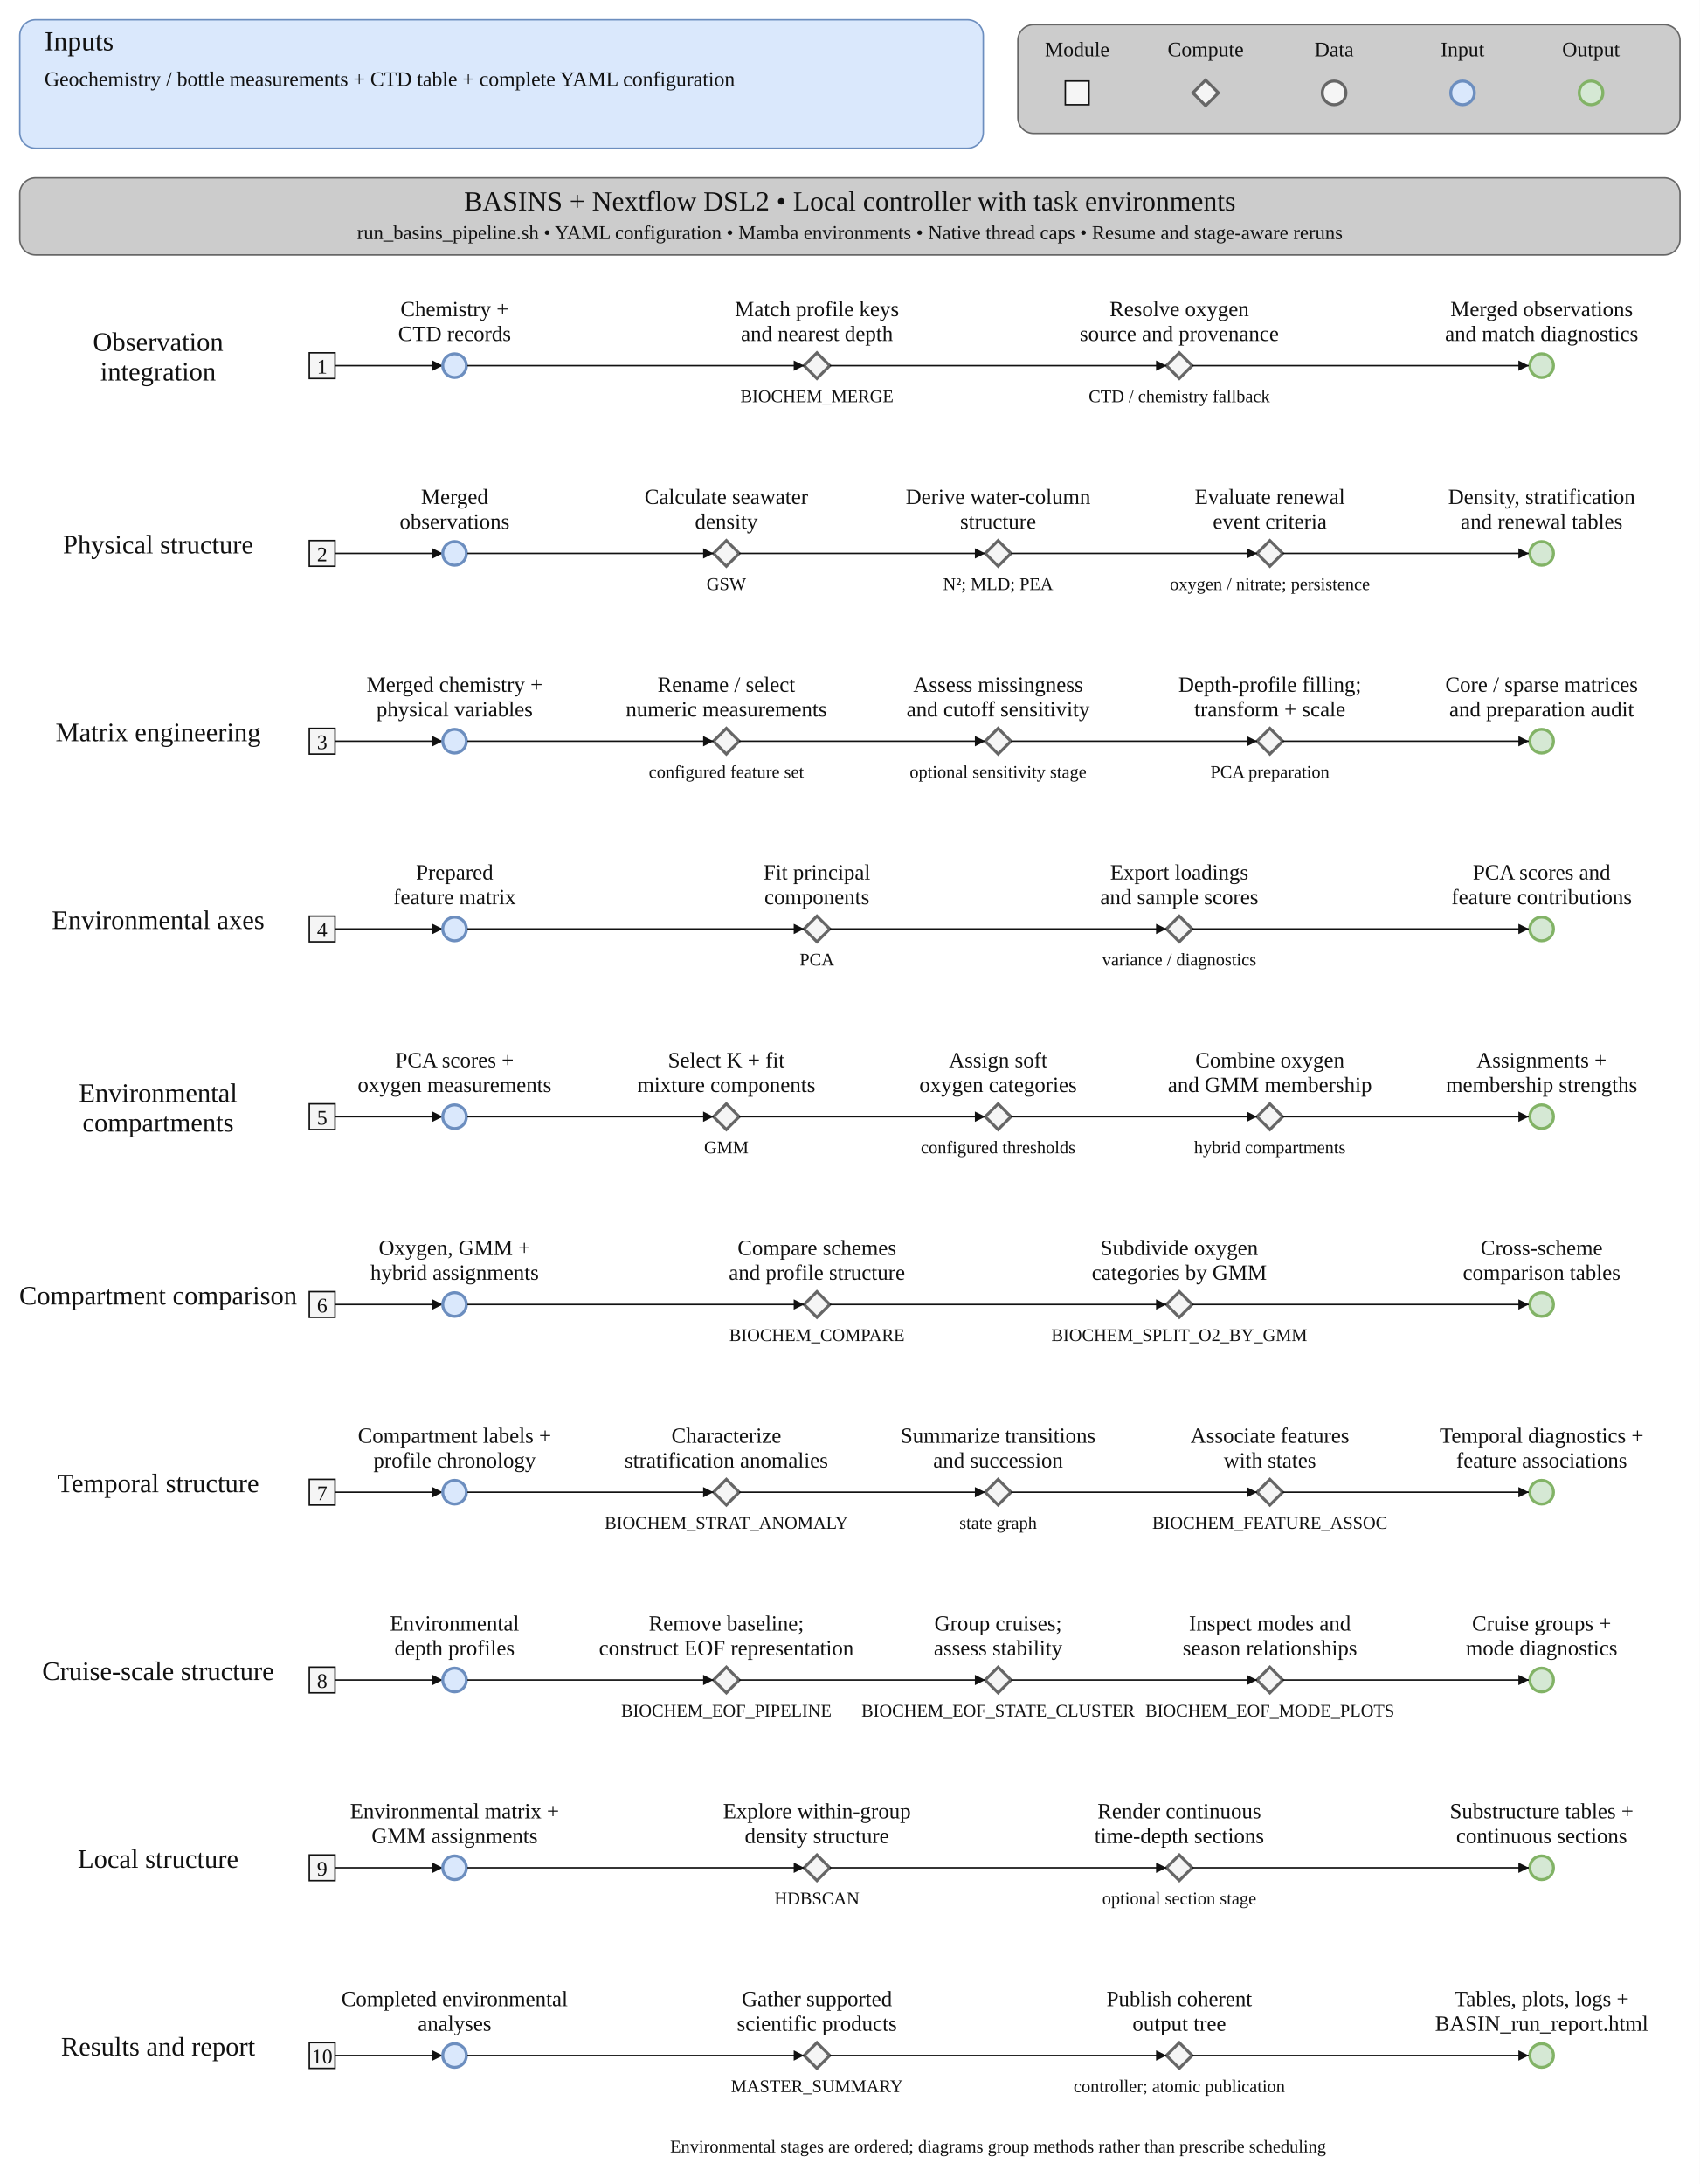
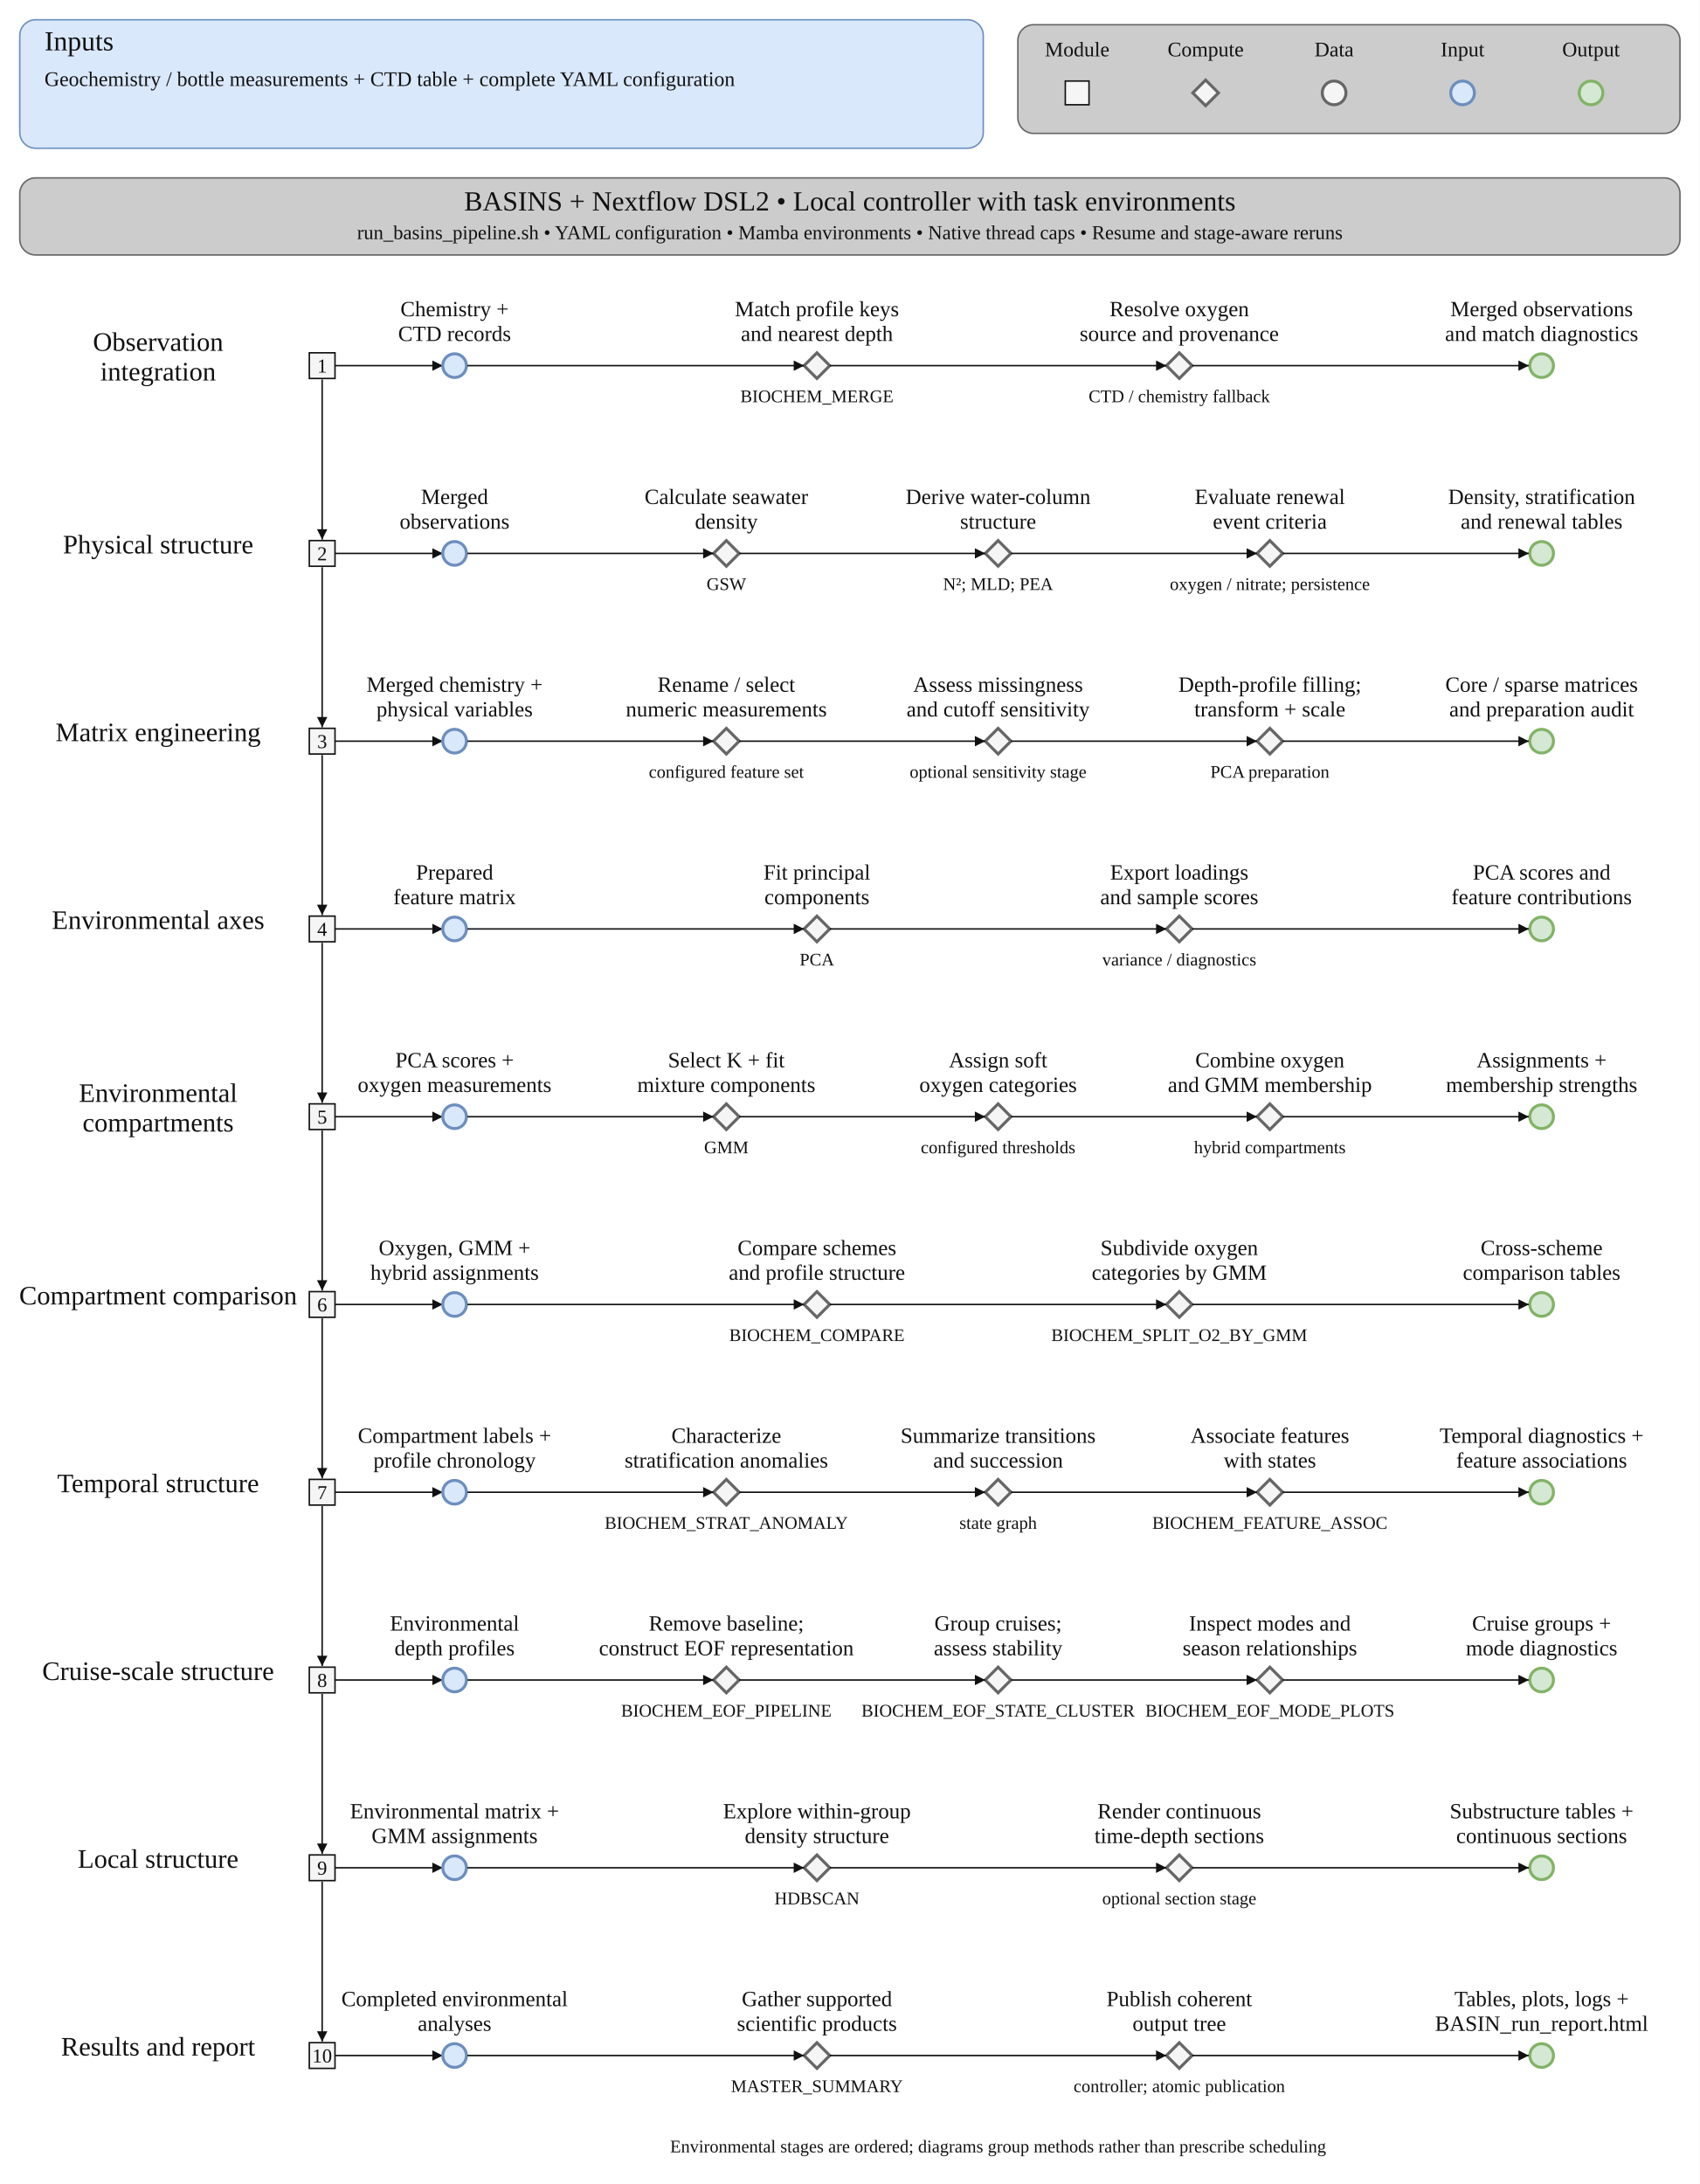
<svg xmlns="http://www.w3.org/2000/svg" width="1720" height="2210" viewBox="0 0 1720 2210" role="img" aria-labelledby="title desc">
  <rect width="100%" height="100%" fill="#ffffff" />
  <defs>
    <marker id="arrow" viewBox="0 0 10 10" refX="10" refY="5" markerWidth="7" markerHeight="7" orient="auto">
      <path d="M0 0 L10 5 L0 10 Z" fill="#111111" />
    </marker>
  </defs>
  <g font-family="Times New Roman, Times, serif" fill="#111111">
    <rect x="20" y="20" width="975" height="130" rx="16" fill="#DAE8FC" stroke="#6C8EBF" stroke-width="1.5" />
    <text x="45" y="51" font-size="28" text-anchor="start">Inputs</text>
    <text x="45" y="87" font-size="21" text-anchor="start">Geochemistry / bottle measurements + CTD table + complete YAML configuration</text>
    <rect x="1030" y="25" width="670" height="110" rx="16" fill="#CCCCCC" stroke="#666666" stroke-width="1.5" />
    <text x="1090" y="57" font-size="21" text-anchor="middle">Module</text>
    <rect x="1078" y="82" width="24" height="24" rx="0" fill="#F5F5F5" stroke="#111111" stroke-width="1.5" />
    <text x="1220" y="57" font-size="21" text-anchor="middle">Compute</text>
    <path d="M1207 94 L1220 81 L1233 94 L1220 107 Z" fill="#f5f5f5" stroke="#666666" stroke-width="3" />
    <text x="1350" y="57" font-size="21" text-anchor="middle">Data</text>
    <circle cx="1350" cy="94" r="12" fill="#F5F5F5" stroke="#666666" stroke-width="3" />
    <text x="1480" y="57" font-size="21" text-anchor="middle">Input</text>
    <circle cx="1480" cy="94" r="12" fill="#DAE8FC" stroke="#6C8EBF" stroke-width="3" />
    <text x="1610" y="57" font-size="21" text-anchor="middle">Output</text>
    <circle cx="1610" cy="94" r="12" fill="#D5E8D4" stroke="#82B366" stroke-width="3" />
    <rect x="20" y="180" width="1680" height="78" rx="16" fill="#CCCCCC" stroke="#666666" stroke-width="1.5" />
    <text x="860" y="213" font-size="28" text-anchor="middle">BASINS + Nextflow DSL2 • Local controller with task environments</text>
    <text x="860" y="242" font-size="20" text-anchor="middle">run_basins_pipeline.sh • YAML configuration • Mamba environments • Native thread caps • Resume and stage-aware reruns</text>
    <text x="160" y="355.0" font-size="27" text-anchor="middle">Observation</text>
    <text x="160" y="385.0" font-size="27" text-anchor="middle">integration</text>
    <rect x="313" y="357.0" width="26" height="26" rx="0" fill="#F5F5F5" stroke="#111111" stroke-width="1.5" />
-     <text x="326" y="378.0" font-size="21" text-anchor="middle">1</text>
+     <text x="326" y="377.0" font-size="20" text-anchor="middle">1</text>
    <path d="M339 370.0 L448 370.0" fill="none" stroke="#111111" stroke-width="1.5" marker-end="url(#arrow)" />
    <circle cx="460.0" cy="370.0" r="12" fill="#DAE8FC" stroke="#6C8EBF" stroke-width="3" />
    <text x="460.0" y="320.0" font-size="22" text-anchor="middle">Chemistry +</text>
    <text x="460.0" y="345.0" font-size="22" text-anchor="middle">CTD records</text>
    <path d="M813.667 370.0 L826.667 357.0 L839.667 370.0 L826.667 383.0 Z" fill="#f5f5f5" stroke="#666666" stroke-width="3" />
    <text x="826.667" y="320.0" font-size="22" text-anchor="middle">Match profile keys</text>
    <text x="826.667" y="345.0" font-size="22" text-anchor="middle">and nearest depth</text>
    <text x="826.667" y="407.0" font-size="18" text-anchor="middle">BIOCHEM_MERGE</text>
    <path d="M1180.333 370.0 L1193.333 357.0 L1206.333 370.0 L1193.333 383.0 Z" fill="#f5f5f5" stroke="#666666" stroke-width="3" />
    <text x="1193.333" y="320.0" font-size="22" text-anchor="middle">Resolve oxygen</text>
    <text x="1193.333" y="345.0" font-size="22" text-anchor="middle">source and provenance</text>
    <text x="1193.333" y="407.0" font-size="18" text-anchor="middle">CTD / chemistry fallback</text>
    <circle cx="1560.0" cy="370.0" r="12" fill="#D5E8D4" stroke="#82B366" stroke-width="3" />
    <text x="1560.0" y="320.0" font-size="22" text-anchor="middle">Merged observations</text>
    <text x="1560.0" y="345.0" font-size="22" text-anchor="middle">and match diagnostics</text>
    <path d="M473.0 370.0 L813.667 370.0" fill="none" stroke="#111111" stroke-width="1.5" marker-end="url(#arrow)" />
    <path d="M839.667 370.0 L1180.333 370.0" fill="none" stroke="#111111" stroke-width="1.5" marker-end="url(#arrow)" />
    <path d="M1206.333 370.0 L1547.0 370.0" fill="none" stroke="#111111" stroke-width="1.5" marker-end="url(#arrow)" />
+     <path d="M326 384.0 L326 546.0" fill="none" stroke="#111111" stroke-width="1.5" marker-end="url(#arrow)" />
    <text x="160" y="560.0" font-size="27" text-anchor="middle">Physical structure</text>
    <rect x="313" y="547.0" width="26" height="26" rx="0" fill="#F5F5F5" stroke="#111111" stroke-width="1.5" />
-     <text x="326" y="568.0" font-size="21" text-anchor="middle">2</text>
+     <text x="326" y="567.0" font-size="20" text-anchor="middle">2</text>
    <path d="M339 560.0 L448 560.0" fill="none" stroke="#111111" stroke-width="1.5" marker-end="url(#arrow)" />
    <circle cx="460.0" cy="560.0" r="12" fill="#DAE8FC" stroke="#6C8EBF" stroke-width="3" />
    <text x="460.0" y="510.0" font-size="22" text-anchor="middle">Merged</text>
    <text x="460.0" y="535.0" font-size="22" text-anchor="middle">observations</text>
    <path d="M722.0 560.0 L735.0 547.0 L748.0 560.0 L735.0 573.0 Z" fill="#f5f5f5" stroke="#666666" stroke-width="3" />
    <text x="735.0" y="510.0" font-size="22" text-anchor="middle">Calculate seawater</text>
    <text x="735.0" y="535.0" font-size="22" text-anchor="middle">density</text>
    <text x="735.0" y="597.0" font-size="18" text-anchor="middle">GSW</text>
    <path d="M997.0 560.0 L1010.0 547.0 L1023.0 560.0 L1010.0 573.0 Z" fill="#f5f5f5" stroke="#666666" stroke-width="3" />
    <text x="1010.0" y="510.0" font-size="22" text-anchor="middle">Derive water-column</text>
    <text x="1010.0" y="535.0" font-size="22" text-anchor="middle">structure</text>
    <text x="1010.0" y="597.0" font-size="18" text-anchor="middle">N²; MLD; PEA</text>
    <path d="M1272.0 560.0 L1285.0 547.0 L1298.0 560.0 L1285.0 573.0 Z" fill="#f5f5f5" stroke="#666666" stroke-width="3" />
    <text x="1285.0" y="510.0" font-size="22" text-anchor="middle">Evaluate renewal</text>
    <text x="1285.0" y="535.0" font-size="22" text-anchor="middle">event criteria</text>
    <text x="1285.0" y="597.0" font-size="18" text-anchor="middle">oxygen / nitrate; persistence</text>
    <circle cx="1560.0" cy="560.0" r="12" fill="#D5E8D4" stroke="#82B366" stroke-width="3" />
    <text x="1560.0" y="510.0" font-size="22" text-anchor="middle">Density, stratification</text>
    <text x="1560.0" y="535.0" font-size="22" text-anchor="middle">and renewal tables</text>
    <path d="M473.0 560.0 L722.0 560.0" fill="none" stroke="#111111" stroke-width="1.5" marker-end="url(#arrow)" />
    <path d="M748.0 560.0 L997.0 560.0" fill="none" stroke="#111111" stroke-width="1.5" marker-end="url(#arrow)" />
    <path d="M1023.0 560.0 L1272.0 560.0" fill="none" stroke="#111111" stroke-width="1.5" marker-end="url(#arrow)" />
    <path d="M1298.0 560.0 L1547.0 560.0" fill="none" stroke="#111111" stroke-width="1.5" marker-end="url(#arrow)" />
+     <path d="M326 574.0 L326 736.0" fill="none" stroke="#111111" stroke-width="1.5" marker-end="url(#arrow)" />
    <text x="160" y="750.0" font-size="27" text-anchor="middle">Matrix engineering</text>
    <rect x="313" y="737.0" width="26" height="26" rx="0" fill="#F5F5F5" stroke="#111111" stroke-width="1.5" />
-     <text x="326" y="758.0" font-size="21" text-anchor="middle">3</text>
+     <text x="326" y="757.0" font-size="20" text-anchor="middle">3</text>
    <path d="M339 750.0 L448 750.0" fill="none" stroke="#111111" stroke-width="1.5" marker-end="url(#arrow)" />
    <circle cx="460.0" cy="750.0" r="12" fill="#DAE8FC" stroke="#6C8EBF" stroke-width="3" />
    <text x="460.0" y="700.0" font-size="22" text-anchor="middle">Merged chemistry +</text>
    <text x="460.0" y="725.0" font-size="22" text-anchor="middle">physical variables</text>
    <path d="M722.0 750.0 L735.0 737.0 L748.0 750.0 L735.0 763.0 Z" fill="#f5f5f5" stroke="#666666" stroke-width="3" />
    <text x="735.0" y="700.0" font-size="22" text-anchor="middle">Rename / select</text>
    <text x="735.0" y="725.0" font-size="22" text-anchor="middle">numeric measurements</text>
    <text x="735.0" y="787.0" font-size="18" text-anchor="middle">configured feature set</text>
    <path d="M997.0 750.0 L1010.0 737.0 L1023.0 750.0 L1010.0 763.0 Z" fill="#f5f5f5" stroke="#666666" stroke-width="3" />
    <text x="1010.0" y="700.0" font-size="22" text-anchor="middle">Assess missingness</text>
    <text x="1010.0" y="725.0" font-size="22" text-anchor="middle">and cutoff sensitivity</text>
    <text x="1010.0" y="787.0" font-size="18" text-anchor="middle">optional sensitivity stage</text>
    <path d="M1272.0 750.0 L1285.0 737.0 L1298.0 750.0 L1285.0 763.0 Z" fill="#f5f5f5" stroke="#666666" stroke-width="3" />
    <text x="1285.0" y="700.0" font-size="22" text-anchor="middle">Depth-profile filling;</text>
    <text x="1285.0" y="725.0" font-size="22" text-anchor="middle">transform + scale</text>
    <text x="1285.0" y="787.0" font-size="18" text-anchor="middle">PCA preparation</text>
    <circle cx="1560.0" cy="750.0" r="12" fill="#D5E8D4" stroke="#82B366" stroke-width="3" />
    <text x="1560.0" y="700.0" font-size="22" text-anchor="middle">Core / sparse matrices</text>
    <text x="1560.0" y="725.0" font-size="22" text-anchor="middle">and preparation audit</text>
    <path d="M473.0 750.0 L722.0 750.0" fill="none" stroke="#111111" stroke-width="1.5" marker-end="url(#arrow)" />
    <path d="M748.0 750.0 L997.0 750.0" fill="none" stroke="#111111" stroke-width="1.5" marker-end="url(#arrow)" />
    <path d="M1023.0 750.0 L1272.0 750.0" fill="none" stroke="#111111" stroke-width="1.5" marker-end="url(#arrow)" />
    <path d="M1298.0 750.0 L1547.0 750.0" fill="none" stroke="#111111" stroke-width="1.5" marker-end="url(#arrow)" />
+     <path d="M326 764.0 L326 926.0" fill="none" stroke="#111111" stroke-width="1.5" marker-end="url(#arrow)" />
    <text x="160" y="940.0" font-size="27" text-anchor="middle">Environmental axes</text>
    <rect x="313" y="927.0" width="26" height="26" rx="0" fill="#F5F5F5" stroke="#111111" stroke-width="1.5" />
-     <text x="326" y="948.0" font-size="21" text-anchor="middle">4</text>
+     <text x="326" y="947.0" font-size="20" text-anchor="middle">4</text>
    <path d="M339 940.0 L448 940.0" fill="none" stroke="#111111" stroke-width="1.5" marker-end="url(#arrow)" />
    <circle cx="460.0" cy="940.0" r="12" fill="#DAE8FC" stroke="#6C8EBF" stroke-width="3" />
    <text x="460.0" y="890.0" font-size="22" text-anchor="middle">Prepared</text>
    <text x="460.0" y="915.0" font-size="22" text-anchor="middle">feature matrix</text>
    <path d="M813.667 940.0 L826.667 927.0 L839.667 940.0 L826.667 953.0 Z" fill="#f5f5f5" stroke="#666666" stroke-width="3" />
    <text x="826.667" y="890.0" font-size="22" text-anchor="middle">Fit principal</text>
    <text x="826.667" y="915.0" font-size="22" text-anchor="middle">components</text>
    <text x="826.667" y="977.0" font-size="18" text-anchor="middle">PCA</text>
    <path d="M1180.333 940.0 L1193.333 927.0 L1206.333 940.0 L1193.333 953.0 Z" fill="#f5f5f5" stroke="#666666" stroke-width="3" />
    <text x="1193.333" y="890.0" font-size="22" text-anchor="middle">Export loadings</text>
    <text x="1193.333" y="915.0" font-size="22" text-anchor="middle">and sample scores</text>
    <text x="1193.333" y="977.0" font-size="18" text-anchor="middle">variance / diagnostics</text>
    <circle cx="1560.0" cy="940.0" r="12" fill="#D5E8D4" stroke="#82B366" stroke-width="3" />
    <text x="1560.0" y="890.0" font-size="22" text-anchor="middle">PCA scores and</text>
    <text x="1560.0" y="915.0" font-size="22" text-anchor="middle">feature contributions</text>
    <path d="M473.0 940.0 L813.667 940.0" fill="none" stroke="#111111" stroke-width="1.5" marker-end="url(#arrow)" />
    <path d="M839.667 940.0 L1180.333 940.0" fill="none" stroke="#111111" stroke-width="1.5" marker-end="url(#arrow)" />
    <path d="M1206.333 940.0 L1547.0 940.0" fill="none" stroke="#111111" stroke-width="1.5" marker-end="url(#arrow)" />
+     <path d="M326 954.0 L326 1116.0" fill="none" stroke="#111111" stroke-width="1.5" marker-end="url(#arrow)" />
    <text x="160" y="1115.0" font-size="27" text-anchor="middle">Environmental</text>
    <text x="160" y="1145.0" font-size="27" text-anchor="middle">compartments</text>
    <rect x="313" y="1117.0" width="26" height="26" rx="0" fill="#F5F5F5" stroke="#111111" stroke-width="1.5" />
-     <text x="326" y="1138.0" font-size="21" text-anchor="middle">5</text>
+     <text x="326" y="1137.0" font-size="20" text-anchor="middle">5</text>
    <path d="M339 1130.0 L448 1130.0" fill="none" stroke="#111111" stroke-width="1.5" marker-end="url(#arrow)" />
    <circle cx="460.0" cy="1130.0" r="12" fill="#DAE8FC" stroke="#6C8EBF" stroke-width="3" />
    <text x="460.0" y="1080.0" font-size="22" text-anchor="middle">PCA scores +</text>
    <text x="460.0" y="1105.0" font-size="22" text-anchor="middle">oxygen measurements</text>
    <path d="M722.0 1130.0 L735.0 1117.0 L748.0 1130.0 L735.0 1143.0 Z" fill="#f5f5f5" stroke="#666666" stroke-width="3" />
    <text x="735.0" y="1080.0" font-size="22" text-anchor="middle">Select K + fit</text>
    <text x="735.0" y="1105.0" font-size="22" text-anchor="middle">mixture components</text>
    <text x="735.0" y="1167.0" font-size="18" text-anchor="middle">GMM</text>
    <path d="M997.0 1130.0 L1010.0 1117.0 L1023.0 1130.0 L1010.0 1143.0 Z" fill="#f5f5f5" stroke="#666666" stroke-width="3" />
    <text x="1010.0" y="1080.0" font-size="22" text-anchor="middle">Assign soft</text>
    <text x="1010.0" y="1105.0" font-size="22" text-anchor="middle">oxygen categories</text>
    <text x="1010.0" y="1167.0" font-size="18" text-anchor="middle">configured thresholds</text>
    <path d="M1272.0 1130.0 L1285.0 1117.0 L1298.0 1130.0 L1285.0 1143.0 Z" fill="#f5f5f5" stroke="#666666" stroke-width="3" />
    <text x="1285.0" y="1080.0" font-size="22" text-anchor="middle">Combine oxygen</text>
    <text x="1285.0" y="1105.0" font-size="22" text-anchor="middle">and GMM membership</text>
    <text x="1285.0" y="1167.0" font-size="18" text-anchor="middle">hybrid compartments</text>
    <circle cx="1560.0" cy="1130.0" r="12" fill="#D5E8D4" stroke="#82B366" stroke-width="3" />
    <text x="1560.0" y="1080.0" font-size="22" text-anchor="middle">Assignments +</text>
    <text x="1560.0" y="1105.0" font-size="22" text-anchor="middle">membership strengths</text>
    <path d="M473.0 1130.0 L722.0 1130.0" fill="none" stroke="#111111" stroke-width="1.5" marker-end="url(#arrow)" />
    <path d="M748.0 1130.0 L997.0 1130.0" fill="none" stroke="#111111" stroke-width="1.5" marker-end="url(#arrow)" />
    <path d="M1023.0 1130.0 L1272.0 1130.0" fill="none" stroke="#111111" stroke-width="1.5" marker-end="url(#arrow)" />
    <path d="M1298.0 1130.0 L1547.0 1130.0" fill="none" stroke="#111111" stroke-width="1.5" marker-end="url(#arrow)" />
+     <path d="M326 1144.0 L326 1306.0" fill="none" stroke="#111111" stroke-width="1.5" marker-end="url(#arrow)" />
    <text x="160" y="1320.0" font-size="27" text-anchor="middle">Compartment comparison</text>
    <rect x="313" y="1307.0" width="26" height="26" rx="0" fill="#F5F5F5" stroke="#111111" stroke-width="1.5" />
-     <text x="326" y="1328.0" font-size="21" text-anchor="middle">6</text>
+     <text x="326" y="1327.0" font-size="20" text-anchor="middle">6</text>
    <path d="M339 1320.0 L448 1320.0" fill="none" stroke="#111111" stroke-width="1.5" marker-end="url(#arrow)" />
    <circle cx="460.0" cy="1320.0" r="12" fill="#DAE8FC" stroke="#6C8EBF" stroke-width="3" />
    <text x="460.0" y="1270.0" font-size="22" text-anchor="middle">Oxygen, GMM +</text>
    <text x="460.0" y="1295.0" font-size="22" text-anchor="middle">hybrid assignments</text>
    <path d="M813.667 1320.0 L826.667 1307.0 L839.667 1320.0 L826.667 1333.0 Z" fill="#f5f5f5" stroke="#666666" stroke-width="3" />
    <text x="826.667" y="1270.0" font-size="22" text-anchor="middle">Compare schemes</text>
    <text x="826.667" y="1295.0" font-size="22" text-anchor="middle">and profile structure</text>
    <text x="826.667" y="1357.0" font-size="18" text-anchor="middle">BIOCHEM_COMPARE</text>
    <path d="M1180.333 1320.0 L1193.333 1307.0 L1206.333 1320.0 L1193.333 1333.0 Z" fill="#f5f5f5" stroke="#666666" stroke-width="3" />
    <text x="1193.333" y="1270.0" font-size="22" text-anchor="middle">Subdivide oxygen</text>
    <text x="1193.333" y="1295.0" font-size="22" text-anchor="middle">categories by GMM</text>
    <text x="1193.333" y="1357.0" font-size="18" text-anchor="middle">BIOCHEM_SPLIT_O2_BY_GMM</text>
    <circle cx="1560.0" cy="1320.0" r="12" fill="#D5E8D4" stroke="#82B366" stroke-width="3" />
    <text x="1560.0" y="1270.0" font-size="22" text-anchor="middle">Cross-scheme</text>
    <text x="1560.0" y="1295.0" font-size="22" text-anchor="middle">comparison tables</text>
    <path d="M473.0 1320.0 L813.667 1320.0" fill="none" stroke="#111111" stroke-width="1.5" marker-end="url(#arrow)" />
    <path d="M839.667 1320.0 L1180.333 1320.0" fill="none" stroke="#111111" stroke-width="1.5" marker-end="url(#arrow)" />
    <path d="M1206.333 1320.0 L1547.0 1320.0" fill="none" stroke="#111111" stroke-width="1.5" marker-end="url(#arrow)" />
+     <path d="M326 1334.0 L326 1496.0" fill="none" stroke="#111111" stroke-width="1.5" marker-end="url(#arrow)" />
    <text x="160" y="1510.0" font-size="27" text-anchor="middle">Temporal structure</text>
    <rect x="313" y="1497.0" width="26" height="26" rx="0" fill="#F5F5F5" stroke="#111111" stroke-width="1.5" />
-     <text x="326" y="1518.0" font-size="21" text-anchor="middle">7</text>
+     <text x="326" y="1517.0" font-size="20" text-anchor="middle">7</text>
    <path d="M339 1510.0 L448 1510.0" fill="none" stroke="#111111" stroke-width="1.5" marker-end="url(#arrow)" />
    <circle cx="460.0" cy="1510.0" r="12" fill="#DAE8FC" stroke="#6C8EBF" stroke-width="3" />
    <text x="460.0" y="1460.0" font-size="22" text-anchor="middle">Compartment labels +</text>
    <text x="460.0" y="1485.0" font-size="22" text-anchor="middle">profile chronology</text>
    <path d="M722.0 1510.0 L735.0 1497.0 L748.0 1510.0 L735.0 1523.0 Z" fill="#f5f5f5" stroke="#666666" stroke-width="3" />
    <text x="735.0" y="1460.0" font-size="22" text-anchor="middle">Characterize</text>
    <text x="735.0" y="1485.0" font-size="22" text-anchor="middle">stratification anomalies</text>
    <text x="735.0" y="1547.0" font-size="18" text-anchor="middle">BIOCHEM_STRAT_ANOMALY</text>
    <path d="M997.0 1510.0 L1010.0 1497.0 L1023.0 1510.0 L1010.0 1523.0 Z" fill="#f5f5f5" stroke="#666666" stroke-width="3" />
    <text x="1010.0" y="1460.0" font-size="22" text-anchor="middle">Summarize transitions</text>
    <text x="1010.0" y="1485.0" font-size="22" text-anchor="middle">and succession</text>
    <text x="1010.0" y="1547.0" font-size="18" text-anchor="middle">state graph</text>
    <path d="M1272.0 1510.0 L1285.0 1497.0 L1298.0 1510.0 L1285.0 1523.0 Z" fill="#f5f5f5" stroke="#666666" stroke-width="3" />
    <text x="1285.0" y="1460.0" font-size="22" text-anchor="middle">Associate features</text>
    <text x="1285.0" y="1485.0" font-size="22" text-anchor="middle">with states</text>
    <text x="1285.0" y="1547.0" font-size="18" text-anchor="middle">BIOCHEM_FEATURE_ASSOC</text>
    <circle cx="1560.0" cy="1510.0" r="12" fill="#D5E8D4" stroke="#82B366" stroke-width="3" />
    <text x="1560.0" y="1460.0" font-size="22" text-anchor="middle">Temporal diagnostics +</text>
    <text x="1560.0" y="1485.0" font-size="22" text-anchor="middle">feature associations</text>
    <path d="M473.0 1510.0 L722.0 1510.0" fill="none" stroke="#111111" stroke-width="1.5" marker-end="url(#arrow)" />
    <path d="M748.0 1510.0 L997.0 1510.0" fill="none" stroke="#111111" stroke-width="1.5" marker-end="url(#arrow)" />
    <path d="M1023.0 1510.0 L1272.0 1510.0" fill="none" stroke="#111111" stroke-width="1.5" marker-end="url(#arrow)" />
    <path d="M1298.0 1510.0 L1547.0 1510.0" fill="none" stroke="#111111" stroke-width="1.5" marker-end="url(#arrow)" />
+     <path d="M326 1524.0 L326 1686.0" fill="none" stroke="#111111" stroke-width="1.5" marker-end="url(#arrow)" />
    <text x="160" y="1700.0" font-size="27" text-anchor="middle">Cruise-scale structure</text>
    <rect x="313" y="1687.0" width="26" height="26" rx="0" fill="#F5F5F5" stroke="#111111" stroke-width="1.5" />
-     <text x="326" y="1708.0" font-size="21" text-anchor="middle">8</text>
+     <text x="326" y="1707.0" font-size="20" text-anchor="middle">8</text>
    <path d="M339 1700.0 L448 1700.0" fill="none" stroke="#111111" stroke-width="1.5" marker-end="url(#arrow)" />
    <circle cx="460.0" cy="1700.0" r="12" fill="#DAE8FC" stroke="#6C8EBF" stroke-width="3" />
    <text x="460.0" y="1650.0" font-size="22" text-anchor="middle">Environmental</text>
    <text x="460.0" y="1675.0" font-size="22" text-anchor="middle">depth profiles</text>
    <path d="M722.0 1700.0 L735.0 1687.0 L748.0 1700.0 L735.0 1713.0 Z" fill="#f5f5f5" stroke="#666666" stroke-width="3" />
    <text x="735.0" y="1650.0" font-size="22" text-anchor="middle">Remove baseline;</text>
    <text x="735.0" y="1675.0" font-size="22" text-anchor="middle">construct EOF representation</text>
    <text x="735.0" y="1737.0" font-size="18" text-anchor="middle">BIOCHEM_EOF_PIPELINE</text>
    <path d="M997.0 1700.0 L1010.0 1687.0 L1023.0 1700.0 L1010.0 1713.0 Z" fill="#f5f5f5" stroke="#666666" stroke-width="3" />
    <text x="1010.0" y="1650.0" font-size="22" text-anchor="middle">Group cruises;</text>
    <text x="1010.0" y="1675.0" font-size="22" text-anchor="middle">assess stability</text>
    <text x="1010.0" y="1737.0" font-size="18" text-anchor="middle">BIOCHEM_EOF_STATE_CLUSTER</text>
    <path d="M1272.0 1700.0 L1285.0 1687.0 L1298.0 1700.0 L1285.0 1713.0 Z" fill="#f5f5f5" stroke="#666666" stroke-width="3" />
    <text x="1285.0" y="1650.0" font-size="22" text-anchor="middle">Inspect modes and</text>
    <text x="1285.0" y="1675.0" font-size="22" text-anchor="middle">season relationships</text>
    <text x="1285.0" y="1737.0" font-size="18" text-anchor="middle">BIOCHEM_EOF_MODE_PLOTS</text>
    <circle cx="1560.0" cy="1700.0" r="12" fill="#D5E8D4" stroke="#82B366" stroke-width="3" />
    <text x="1560.0" y="1650.0" font-size="22" text-anchor="middle">Cruise groups +</text>
    <text x="1560.0" y="1675.0" font-size="22" text-anchor="middle">mode diagnostics</text>
    <path d="M473.0 1700.0 L722.0 1700.0" fill="none" stroke="#111111" stroke-width="1.5" marker-end="url(#arrow)" />
    <path d="M748.0 1700.0 L997.0 1700.0" fill="none" stroke="#111111" stroke-width="1.5" marker-end="url(#arrow)" />
    <path d="M1023.0 1700.0 L1272.0 1700.0" fill="none" stroke="#111111" stroke-width="1.5" marker-end="url(#arrow)" />
    <path d="M1298.0 1700.0 L1547.0 1700.0" fill="none" stroke="#111111" stroke-width="1.5" marker-end="url(#arrow)" />
+     <path d="M326 1714.0 L326 1876.0" fill="none" stroke="#111111" stroke-width="1.5" marker-end="url(#arrow)" />
    <text x="160" y="1890.0" font-size="27" text-anchor="middle">Local structure</text>
    <rect x="313" y="1877.0" width="26" height="26" rx="0" fill="#F5F5F5" stroke="#111111" stroke-width="1.5" />
-     <text x="326" y="1898.0" font-size="21" text-anchor="middle">9</text>
+     <text x="326" y="1897.0" font-size="20" text-anchor="middle">9</text>
    <path d="M339 1890.0 L448 1890.0" fill="none" stroke="#111111" stroke-width="1.5" marker-end="url(#arrow)" />
    <circle cx="460.0" cy="1890.0" r="12" fill="#DAE8FC" stroke="#6C8EBF" stroke-width="3" />
    <text x="460.0" y="1840.0" font-size="22" text-anchor="middle">Environmental matrix +</text>
    <text x="460.0" y="1865.0" font-size="22" text-anchor="middle">GMM assignments</text>
    <path d="M813.667 1890.0 L826.667 1877.0 L839.667 1890.0 L826.667 1903.0 Z" fill="#f5f5f5" stroke="#666666" stroke-width="3" />
    <text x="826.667" y="1840.0" font-size="22" text-anchor="middle">Explore within-group</text>
    <text x="826.667" y="1865.0" font-size="22" text-anchor="middle">density structure</text>
    <text x="826.667" y="1927.0" font-size="18" text-anchor="middle">HDBSCAN</text>
    <path d="M1180.333 1890.0 L1193.333 1877.0 L1206.333 1890.0 L1193.333 1903.0 Z" fill="#f5f5f5" stroke="#666666" stroke-width="3" />
    <text x="1193.333" y="1840.0" font-size="22" text-anchor="middle">Render continuous</text>
    <text x="1193.333" y="1865.0" font-size="22" text-anchor="middle">time-depth sections</text>
    <text x="1193.333" y="1927.0" font-size="18" text-anchor="middle">optional section stage</text>
    <circle cx="1560.0" cy="1890.0" r="12" fill="#D5E8D4" stroke="#82B366" stroke-width="3" />
    <text x="1560.0" y="1840.0" font-size="22" text-anchor="middle">Substructure tables +</text>
    <text x="1560.0" y="1865.0" font-size="22" text-anchor="middle">continuous sections</text>
    <path d="M473.0 1890.0 L813.667 1890.0" fill="none" stroke="#111111" stroke-width="1.5" marker-end="url(#arrow)" />
    <path d="M839.667 1890.0 L1180.333 1890.0" fill="none" stroke="#111111" stroke-width="1.5" marker-end="url(#arrow)" />
    <path d="M1206.333 1890.0 L1547.0 1890.0" fill="none" stroke="#111111" stroke-width="1.5" marker-end="url(#arrow)" />
+     <path d="M326 1904.0 L326 2066.0" fill="none" stroke="#111111" stroke-width="1.5" marker-end="url(#arrow)" />
    <text x="160" y="2080.0" font-size="27" text-anchor="middle">Results and report</text>
    <rect x="313" y="2067.0" width="26" height="26" rx="0" fill="#F5F5F5" stroke="#111111" stroke-width="1.5" />
-     <text x="326" y="2088.0" font-size="21" text-anchor="middle">10</text>
+     <text x="326" y="2087.0" font-size="20" text-anchor="middle">10</text>
    <path d="M339 2080.0 L448 2080.0" fill="none" stroke="#111111" stroke-width="1.5" marker-end="url(#arrow)" />
    <circle cx="460.0" cy="2080.0" r="12" fill="#DAE8FC" stroke="#6C8EBF" stroke-width="3" />
    <text x="460.0" y="2030.0" font-size="22" text-anchor="middle">Completed environmental</text>
    <text x="460.0" y="2055.0" font-size="22" text-anchor="middle">analyses</text>
    <path d="M813.667 2080.0 L826.667 2067.0 L839.667 2080.0 L826.667 2093.0 Z" fill="#f5f5f5" stroke="#666666" stroke-width="3" />
    <text x="826.667" y="2030.0" font-size="22" text-anchor="middle">Gather supported</text>
    <text x="826.667" y="2055.0" font-size="22" text-anchor="middle">scientific products</text>
    <text x="826.667" y="2117.0" font-size="18" text-anchor="middle">MASTER_SUMMARY</text>
    <path d="M1180.333 2080.0 L1193.333 2067.0 L1206.333 2080.0 L1193.333 2093.0 Z" fill="#f5f5f5" stroke="#666666" stroke-width="3" />
    <text x="1193.333" y="2030.0" font-size="22" text-anchor="middle">Publish coherent</text>
    <text x="1193.333" y="2055.0" font-size="22" text-anchor="middle">output tree</text>
    <text x="1193.333" y="2117.0" font-size="18" text-anchor="middle">controller; atomic publication</text>
    <circle cx="1560.0" cy="2080.0" r="12" fill="#D5E8D4" stroke="#82B366" stroke-width="3" />
    <text x="1560.0" y="2030.0" font-size="22" text-anchor="middle">Tables, plots, logs +</text>
    <text x="1560.0" y="2055.0" font-size="22" text-anchor="middle">BASIN_run_report.html</text>
    <path d="M473.0 2080.0 L813.667 2080.0" fill="none" stroke="#111111" stroke-width="1.5" marker-end="url(#arrow)" />
    <path d="M839.667 2080.0 L1180.333 2080.0" fill="none" stroke="#111111" stroke-width="1.5" marker-end="url(#arrow)" />
    <path d="M1206.333 2080.0 L1547.0 2080.0" fill="none" stroke="#111111" stroke-width="1.5" marker-end="url(#arrow)" />
    <text x="1010" y="2178" font-size="18" text-anchor="middle">Environmental stages are ordered; diagrams group methods rather than prescribe scheduling</text>
  </g>
</svg>
